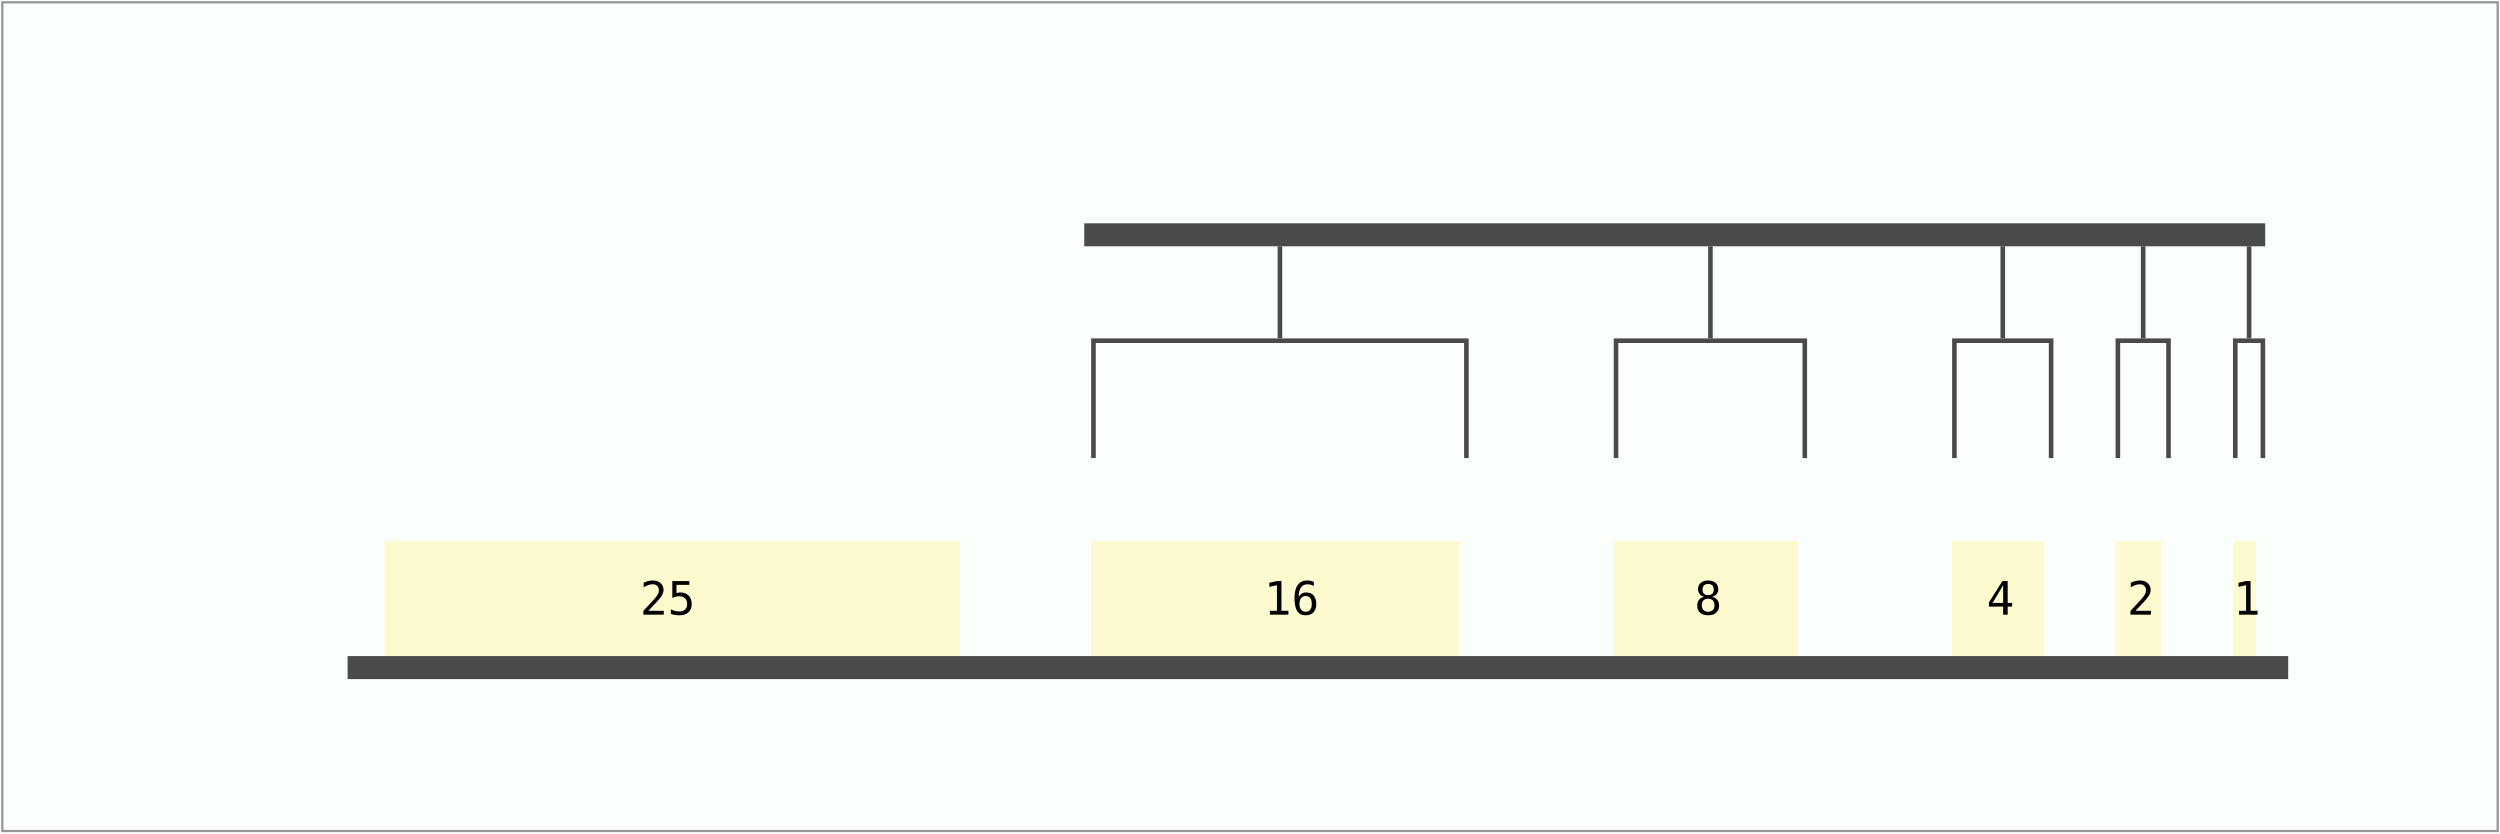
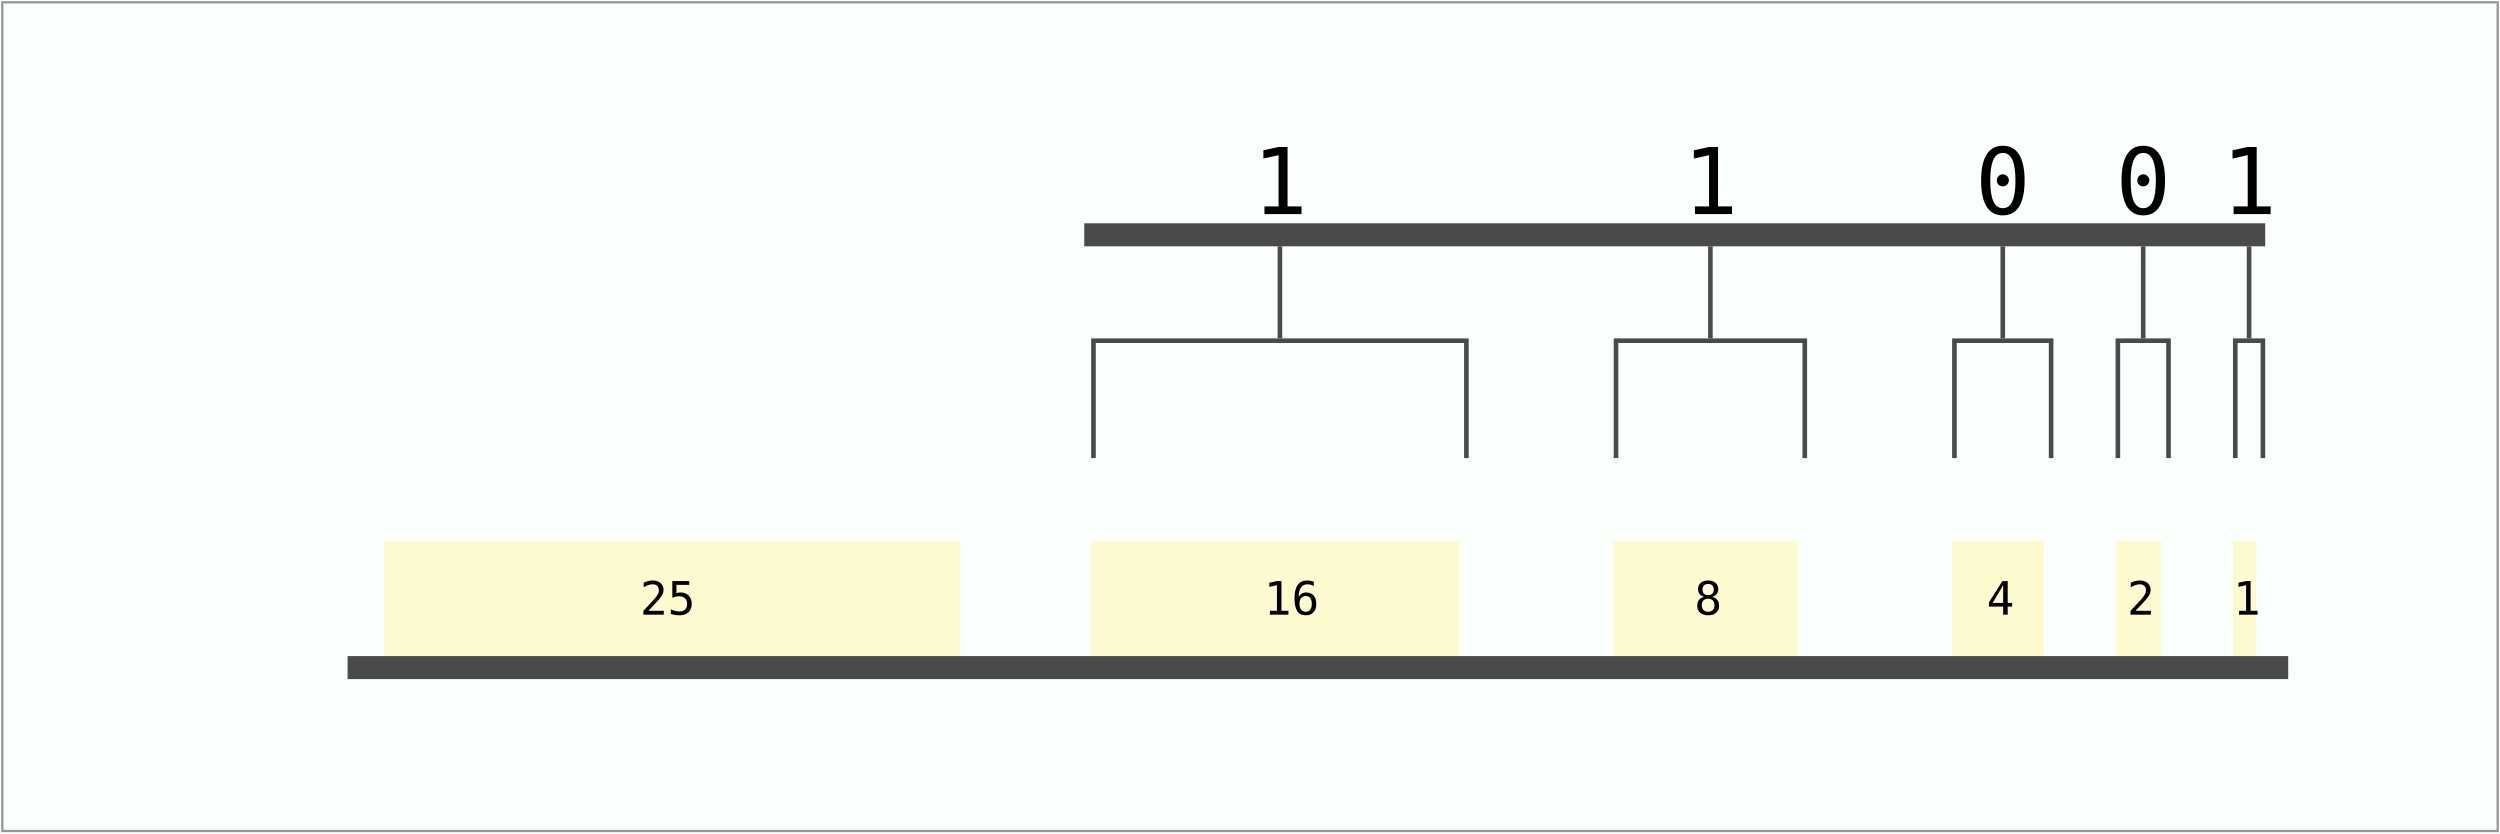
<svg xmlns="http://www.w3.org/2000/svg" width="1086px" height="362px" viewBox="0 0 1086 362" version="1.1">
  <g id="dec2binCHEESE" stroke="none" stroke-width="1" fill="none" fill-rule="evenodd">
    <g id="ch_full" transform="translate(1, 1)">
      <rect id="bkg" stroke="#979797" fill="#FAFFFB" x="0" y="0" width="1084" height="360" />
      <g id="blockN" transform="translate(166, 234)">
        <rect fill="#FEFACF" x="0" y="0" width="250" height="50" />
        <text font-family="AndaleMono, Andale Mono" font-size="20" font-weight="normal" fill="#000000">
          <tspan x="111" y="32">25</tspan>
+         </text>
+       </g>
+       <g id="digitText" transform="translate(468, 60)">
+         <text id="digit16" transform="translate(0, 0)" font-family="AndaleMono, Andale Mono" font-size="40" font-weight="normal" fill="#000000">
+           <tspan x="75" y="32">1</tspan>
+         </text>
+         <text id="digit8" transform="translate(227, 0)" font-family="AndaleMono, Andale Mono" font-size="40" font-weight="normal" fill="#000000">
+           <tspan x="35" y="32">1</tspan>
+         </text>
+         <text id="digit4" transform="translate(374, 0)" font-family="AndaleMono, Andale Mono" font-size="40" font-weight="normal" fill="#000000">
+           <tspan x="15" y="32">0</tspan>
+         </text>
+         <text id="digit2" transform="translate(445, 0)" font-family="AndaleMono, Andale Mono" font-size="40" font-weight="normal" fill="#000000">
+           <tspan x="5" y="32">0</tspan>
+         </text>
+         <text id="digit1" transform="translate(496, 0)" font-family="AndaleMono, Andale Mono" font-size="40" font-weight="normal" fill="#000000">
+           <tspan x="0" y="32">1</tspan>
        </text>
      </g>
      <g id="blocks" transform="translate(473, 0)">
        <g id="block16" transform="translate(0, 234)">
          <rect fill="#FEFACF" x="0" y="0" width="160" height="50" />
          <text font-family="AndaleMono, Andale Mono" font-size="20" font-weight="normal" fill="#000000">
            <tspan x="75" y="32">16</tspan>
          </text>
        </g>
        <g id="block8" transform="translate(227, 234)">
          <rect fill="#FEFACF" x="0" y="0" width="80" height="50" />
          <text font-family="AndaleMono, Andale Mono" font-size="20" font-weight="normal" fill="#000000">
            <tspan x="35" y="32">8</tspan>
          </text>
        </g>
        <g id="block4" transform="translate(374, 234)">
          <rect fill="#FEFACF" x="0" y="0" width="40" height="50" />
          <text font-family="AndaleMono, Andale Mono" font-size="20" font-weight="normal" fill="#000000">
            <tspan x="15" y="32">4</tspan>
          </text>
        </g>
        <g id="block2" transform="translate(445, 234)">
          <rect fill="#FEFACF" x="0" y="0" width="20" height="50" />
          <text font-family="AndaleMono, Andale Mono" font-size="20" font-weight="normal" fill="#000000">
            <tspan x="5" y="32">2</tspan>
          </text>
        </g>
        <g id="block1" transform="translate(496, 234)">
          <rect fill="#FEFACF" x="0" y="0" width="10" height="50" />
          <text font-family="AndaleMono, Andale Mono" font-size="20" font-weight="normal" fill="#000000">
            <tspan x="0" y="32">1</tspan>
          </text>
        </g>
      </g>
      <g id="claws16" transform="translate(473, 106)" fill="#4A4A4A">
-         <g id="thingy1" transform="translate(496, 0)">
-           <path d="M12,92 L12,42 L2,42 L2,92 L0,92 L0,40 L14,40 L14,92 L12,92 Z" id="thing1" />
-           <rect id="Rectangle-Copy-7" x="6" y="0" width="2" height="40" />
+         <g id="thingy16">
+           <path d="M162,92 L162,42 L2,42 L2,92 L0,92 L0,40 L164,40 L164,92 L162,92 Z" id="thing16" />
+           <rect id="Rectangle" x="81" y="0" width="2" height="40" />
+         </g>
+         <g id="thingy8" transform="translate(227, 0)">
+           <path d="M82,92 L82,42 L2,42 L2,92 L0,92 L0,40 L84,40 L84,92 L82,92 Z" id="thing8" />
+           <rect id="Rectangle-Copy-4" x="41" y="0" width="2" height="40" />
+         </g>
+         <g id="thingy4" transform="translate(374, 0)">
+           <path d="M42,92 L42,42 L2,42 L2,92 L0,92 L0,40 L44,40 L44,92 L42,92 Z" id="thing4" />
+           <rect id="Rectangle-Copy-5" x="21" y="0" width="2" height="40" />
        </g>
        <g id="thingy2" transform="translate(445, 0)">
          <path d="M22,92 L22,42 L2,42 L2,92 L0,92 L0,40 L24,40 L24,92 L22,92 Z" id="thing2" />
          <rect id="Rectangle-Copy-6" x="11" y="0" width="2" height="40" />
        </g>
-         <g id="thingy4" transform="translate(374, 0)">
-           <path d="M42,92 L42,42 L2,42 L2,92 L0,92 L0,40 L44,40 L44,92 L42,92 Z" id="thing4" />
-           <rect id="Rectangle-Copy-5" x="21" y="0" width="2" height="40" />
-         </g>
-         <g id="thingy8" transform="translate(227, 0)">
-           <path d="M82,92 L82,42 L2,42 L2,92 L0,92 L0,40 L84,40 L84,92 L82,92 Z" id="thing8" />
-           <rect id="Rectangle-Copy-4" x="41" y="0" width="2" height="40" />
-         </g>
-         <g id="thingy16">
-           <path d="M162,92 L162,42 L2,42 L2,92 L0,92 L0,40 L164,40 L164,92 L162,92 Z" id="thing16" />
-           <rect id="Rectangle" x="81" y="0" width="2" height="40" />
+         <g id="thingy1" transform="translate(496, 0)">
+           <path d="M12,92 L12,42 L2,42 L2,92 L0,92 L0,40 L14,40 L14,92 L12,92 Z" id="thing1" />
+           <rect id="Rectangle-Copy-7" x="6" y="0" width="2" height="40" />
        </g>
      </g>
      <rect id="ceiling" fill="#4A4A4A" x="470" y="96" width="513" height="10" />
      <rect id="floor" fill="#4A4A4A" x="150" y="284" width="843" height="10" />
    </g>
  </g>
</svg>
